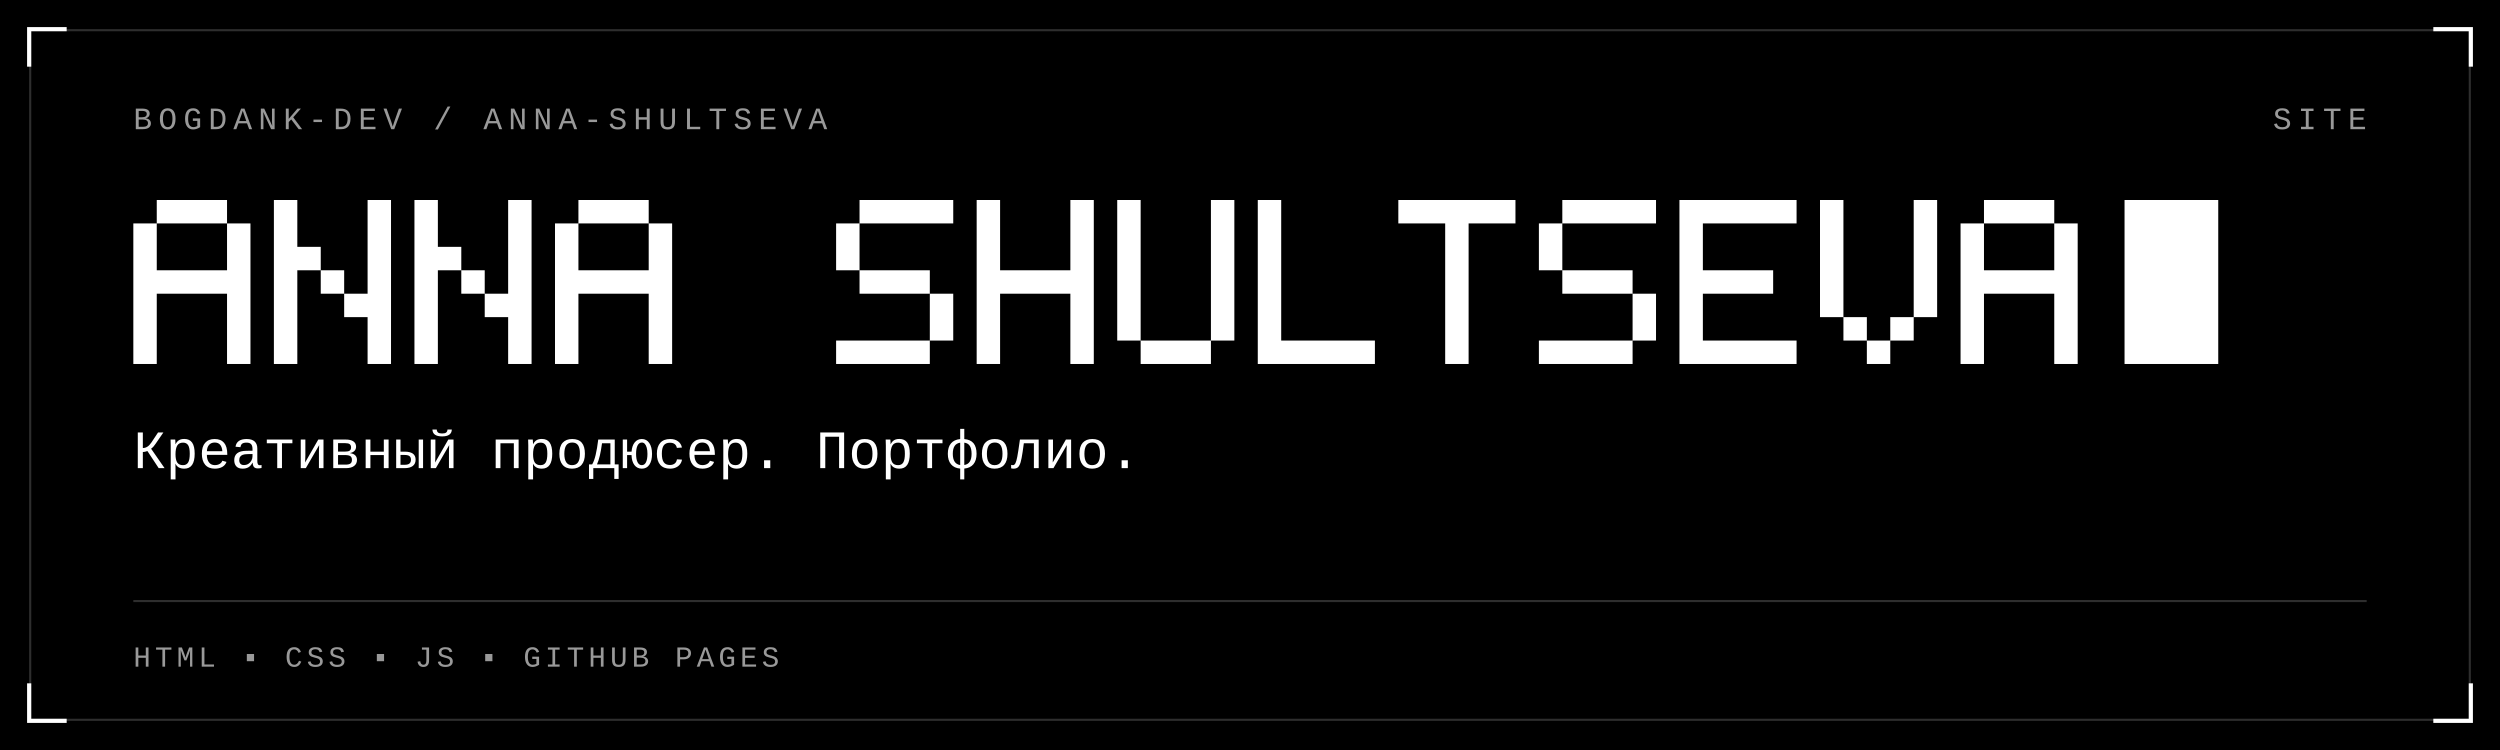
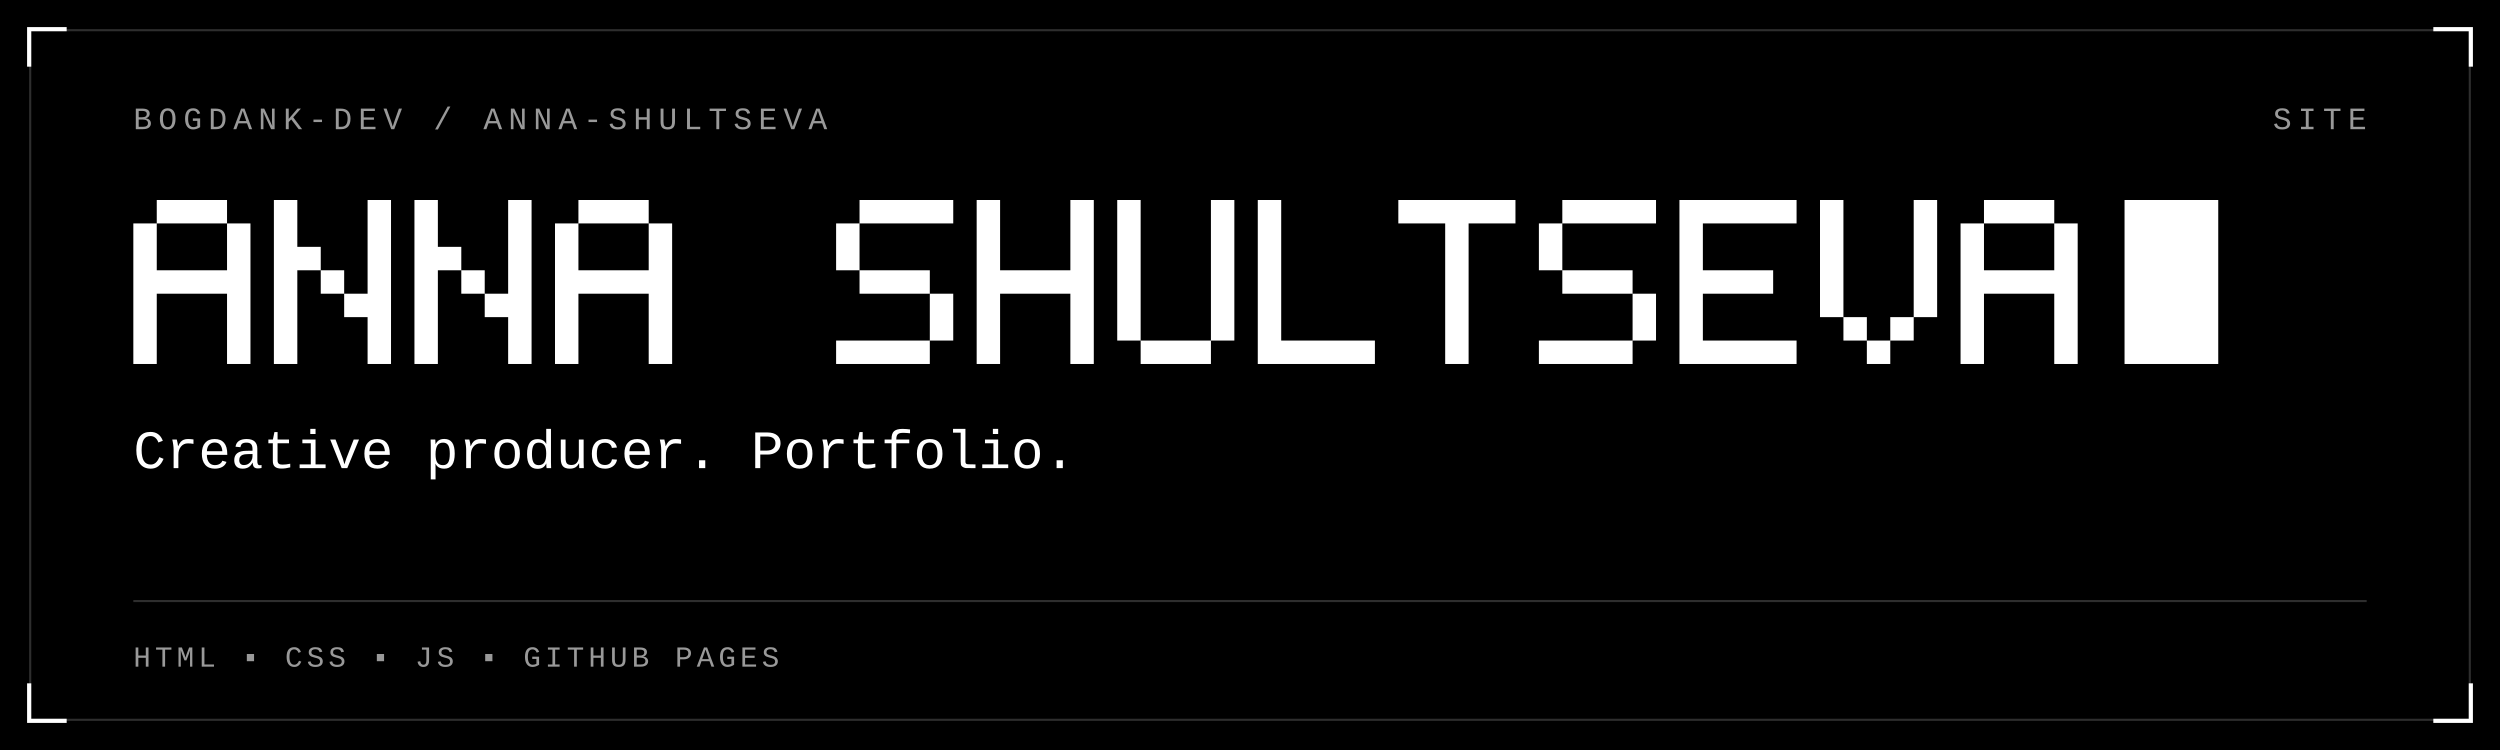
- <svg xmlns="http://www.w3.org/2000/svg" viewBox="0 0 1200 360" width="1200" height="360" role="img" aria-label="ANNA SHULTSEVA. Креативный продюсер. Портфолио.">
+ <svg xmlns="http://www.w3.org/2000/svg" viewBox="0 0 1200 360" width="1200" height="360" role="img" aria-label="ANNA SHULTSEVA. Creative producer. Portfolio.">
  <rect width="1200" height="360" fill="#000000" />
  <rect x="14.5" y="14.5" width="1171" height="331" fill="none" stroke="#ffffff" stroke-opacity="0.18" />
  <path d="M14 32V14H32" fill="none" stroke="#ffffff" stroke-width="2" />
  <path d="M1186 32V14H1168" fill="none" stroke="#ffffff" stroke-width="2" />
  <path d="M14 328V346H32" fill="none" stroke="#ffffff" stroke-width="2" />
  <path d="M1186 328V346H1168" fill="none" stroke="#ffffff" stroke-width="2" />
  <text x="64" y="62" font-family="ui-monospace,SFMono-Regular,'SF Mono',Menlo,Consolas,'Liberation Mono','DejaVu Sans Mono',monospace" font-size="15" font-weight="400" fill="#ffffff" fill-opacity="0.6" letter-spacing="3" text-anchor="start">BOGDANK-DEV / ANNA-SHULTSEVA</text>
  <text x="1136" y="62" font-family="ui-monospace,SFMono-Regular,'SF Mono',Menlo,Consolas,'Liberation Mono','DejaVu Sans Mono',monospace" font-size="15" font-weight="400" fill="#ffffff" fill-opacity="0.6" letter-spacing="3" text-anchor="end">SITE</text>
  <g fill="#ffffff">
    <path d="M75.244 96h33.733v11.244h-33.733zM64 107.244h11.244v11.244h-11.244zM108.978 107.244h11.244v11.244h-11.244zM64 118.489h11.244v11.244h-11.244zM108.978 118.489h11.244v11.244h-11.244zM64 129.733h56.222v11.244h-56.222zM64 140.978h11.244v11.244h-11.244zM108.978 140.978h11.244v11.244h-11.244zM64 152.222h11.244v11.244h-11.244zM108.978 152.222h11.244v11.244h-11.244zM64 163.467h11.244v11.244h-11.244zM108.978 163.467h11.244v11.244h-11.244zM131.467 96h11.244v11.244h-11.244zM176.444 96h11.244v11.244h-11.244zM131.467 107.244h11.244v11.244h-11.244zM176.444 107.244h11.244v11.244h-11.244zM131.467 118.489h22.489v11.244h-22.489zM176.444 118.489h11.244v11.244h-11.244zM131.467 129.733h11.244v11.244h-11.244zM153.956 129.733h11.244v11.244h-11.244zM176.444 129.733h11.244v11.244h-11.244zM131.467 140.978h11.244v11.244h-11.244zM165.2 140.978h22.489v11.244h-22.489zM131.467 152.222h11.244v11.244h-11.244zM176.444 152.222h11.244v11.244h-11.244zM131.467 163.467h11.244v11.244h-11.244zM176.444 163.467h11.244v11.244h-11.244zM198.933 96h11.244v11.244h-11.244zM243.911 96h11.244v11.244h-11.244zM198.933 107.244h11.244v11.244h-11.244zM243.911 107.244h11.244v11.244h-11.244zM198.933 118.489h22.489v11.244h-22.489zM243.911 118.489h11.244v11.244h-11.244zM198.933 129.733h11.244v11.244h-11.244zM221.422 129.733h11.244v11.244h-11.244zM243.911 129.733h11.244v11.244h-11.244zM198.933 140.978h11.244v11.244h-11.244zM232.667 140.978h22.489v11.244h-22.489zM198.933 152.222h11.244v11.244h-11.244zM243.911 152.222h11.244v11.244h-11.244zM198.933 163.467h11.244v11.244h-11.244zM243.911 163.467h11.244v11.244h-11.244zM277.644 96h33.733v11.244h-33.733zM266.4 107.244h11.244v11.244h-11.244zM311.378 107.244h11.244v11.244h-11.244zM266.4 118.489h11.244v11.244h-11.244zM311.378 118.489h11.244v11.244h-11.244zM266.4 129.733h56.222v11.244h-56.222zM266.4 140.978h11.244v11.244h-11.244zM311.378 140.978h11.244v11.244h-11.244zM266.4 152.222h11.244v11.244h-11.244zM311.378 152.222h11.244v11.244h-11.244zM266.4 163.467h11.244v11.244h-11.244zM311.378 163.467h11.244v11.244h-11.244zM412.578 96h44.978v11.244h-44.978zM401.333 107.244h11.244v11.244h-11.244zM401.333 118.489h11.244v11.244h-11.244zM412.578 129.733h33.733v11.244h-33.733zM446.311 140.978h11.244v11.244h-11.244zM446.311 152.222h11.244v11.244h-11.244zM401.333 163.467h44.978v11.244h-44.978zM468.8 96h11.244v11.244h-11.244zM513.778 96h11.244v11.244h-11.244zM468.8 107.244h11.244v11.244h-11.244zM513.778 107.244h11.244v11.244h-11.244zM468.8 118.489h11.244v11.244h-11.244zM513.778 118.489h11.244v11.244h-11.244zM468.8 129.733h56.222v11.244h-56.222zM468.8 140.978h11.244v11.244h-11.244zM513.778 140.978h11.244v11.244h-11.244zM468.8 152.222h11.244v11.244h-11.244zM513.778 152.222h11.244v11.244h-11.244zM468.8 163.467h11.244v11.244h-11.244zM513.778 163.467h11.244v11.244h-11.244zM536.267 96h11.244v11.244h-11.244zM581.244 96h11.244v11.244h-11.244zM536.267 107.244h11.244v11.244h-11.244zM581.244 107.244h11.244v11.244h-11.244zM536.267 118.489h11.244v11.244h-11.244zM581.244 118.489h11.244v11.244h-11.244zM536.267 129.733h11.244v11.244h-11.244zM581.244 129.733h11.244v11.244h-11.244zM536.267 140.978h11.244v11.244h-11.244zM581.244 140.978h11.244v11.244h-11.244zM536.267 152.222h11.244v11.244h-11.244zM581.244 152.222h11.244v11.244h-11.244zM547.511 163.467h33.733v11.244h-33.733zM603.733 96h11.244v11.244h-11.244zM603.733 107.244h11.244v11.244h-11.244zM603.733 118.489h11.244v11.244h-11.244zM603.733 129.733h11.244v11.244h-11.244zM603.733 140.978h11.244v11.244h-11.244zM603.733 152.222h11.244v11.244h-11.244zM603.733 163.467h56.222v11.244h-56.222zM671.2 96h56.222v11.244h-56.222zM693.689 107.244h11.244v11.244h-11.244zM693.689 118.489h11.244v11.244h-11.244zM693.689 129.733h11.244v11.244h-11.244zM693.689 140.978h11.244v11.244h-11.244zM693.689 152.222h11.244v11.244h-11.244zM693.689 163.467h11.244v11.244h-11.244zM749.911 96h44.978v11.244h-44.978zM738.667 107.244h11.244v11.244h-11.244zM738.667 118.489h11.244v11.244h-11.244zM749.911 129.733h33.733v11.244h-33.733zM783.644 140.978h11.244v11.244h-11.244zM783.644 152.222h11.244v11.244h-11.244zM738.667 163.467h44.978v11.244h-44.978zM806.133 96h56.222v11.244h-56.222zM806.133 107.244h11.244v11.244h-11.244zM806.133 118.489h11.244v11.244h-11.244zM806.133 129.733h44.978v11.244h-44.978zM806.133 140.978h11.244v11.244h-11.244zM806.133 152.222h11.244v11.244h-11.244zM806.133 163.467h56.222v11.244h-56.222zM873.6 96h11.244v11.244h-11.244zM918.578 96h11.244v11.244h-11.244zM873.6 107.244h11.244v11.244h-11.244zM918.578 107.244h11.244v11.244h-11.244zM873.6 118.489h11.244v11.244h-11.244zM918.578 118.489h11.244v11.244h-11.244zM873.6 129.733h11.244v11.244h-11.244zM918.578 129.733h11.244v11.244h-11.244zM873.6 140.978h11.244v11.244h-11.244zM918.578 140.978h11.244v11.244h-11.244zM884.844 152.222h11.244v11.244h-11.244zM907.333 152.222h11.244v11.244h-11.244zM896.089 163.467h11.244v11.244h-11.244zM952.311 96h33.733v11.244h-33.733zM941.067 107.244h11.244v11.244h-11.244zM986.044 107.244h11.244v11.244h-11.244zM941.067 118.489h11.244v11.244h-11.244zM986.044 118.489h11.244v11.244h-11.244zM941.067 129.733h56.222v11.244h-56.222zM941.067 140.978h11.244v11.244h-11.244zM986.044 140.978h11.244v11.244h-11.244zM941.067 152.222h11.244v11.244h-11.244zM986.044 152.222h11.244v11.244h-11.244zM941.067 163.467h11.244v11.244h-11.244zM986.044 163.467h11.244v11.244h-11.244z" />
  </g>
  <rect x="1019.78" y="96" width="44.978" height="78.711" fill="#ffffff">
    <animate attributeName="opacity" values="1;1;0;0" keyTimes="0;0.5;0.5;1" dur="1.1s" repeatCount="indefinite" />
  </rect>
-   <text x="64" y="224.711" font-family="ui-monospace,SFMono-Regular,'SF Mono',Menlo,Consolas,'Liberation Mono','DejaVu Sans Mono',monospace" font-size="26" font-weight="400" fill="#ffffff" fill-opacity="1" letter-spacing="0" text-anchor="start">Креативный продюсер. Портфолио.</text>
+   <text x="64" y="224.711" font-family="ui-monospace,SFMono-Regular,'SF Mono',Menlo,Consolas,'Liberation Mono','DejaVu Sans Mono',monospace" font-size="26" font-weight="400" fill="#ffffff" fill-opacity="1" letter-spacing="0" text-anchor="start">Creative producer. Portfolio.</text>
  <rect x="64" y="288" width="1072" height="1" fill="#ffffff" fill-opacity="0.18" />
  <text x="64" y="320" font-family="ui-monospace,SFMono-Regular,'SF Mono',Menlo,Consolas,'Liberation Mono','DejaVu Sans Mono',monospace" font-size="14" font-weight="400" fill="#ffffff" fill-opacity="0.6" letter-spacing="2" text-anchor="start">HTML  ▪  CSS  ▪  JS  ▪  GITHUB PAGES</text>
</svg>
